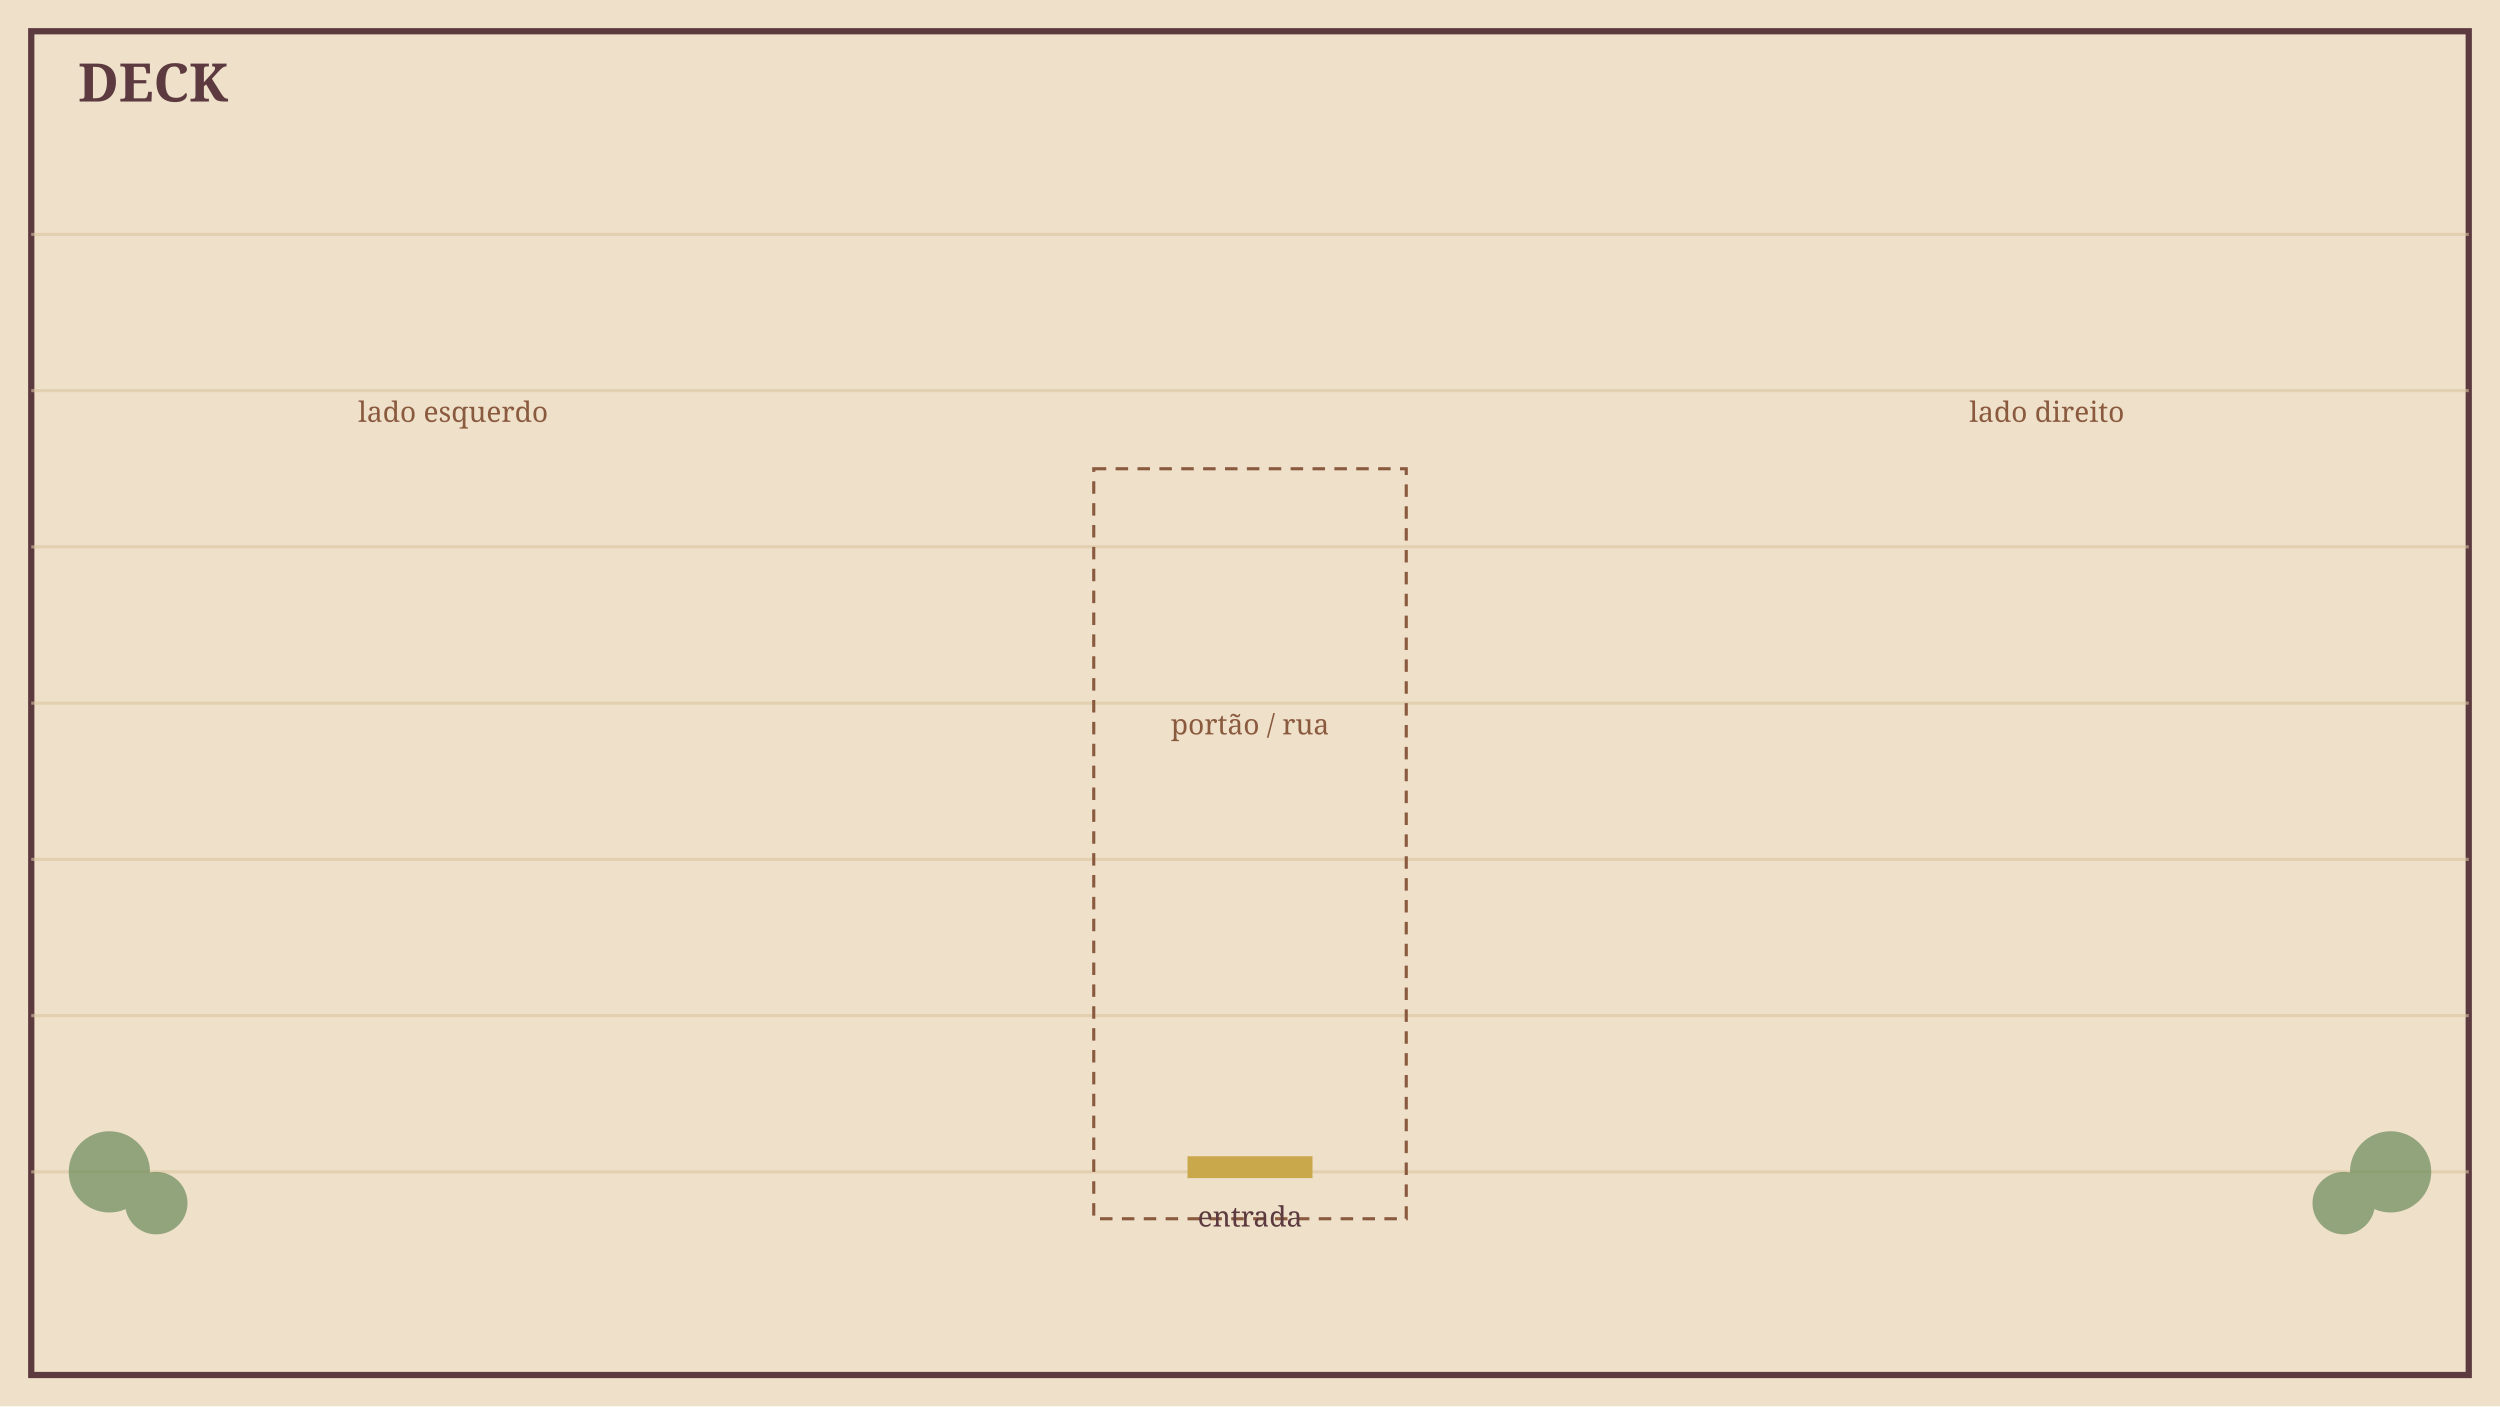
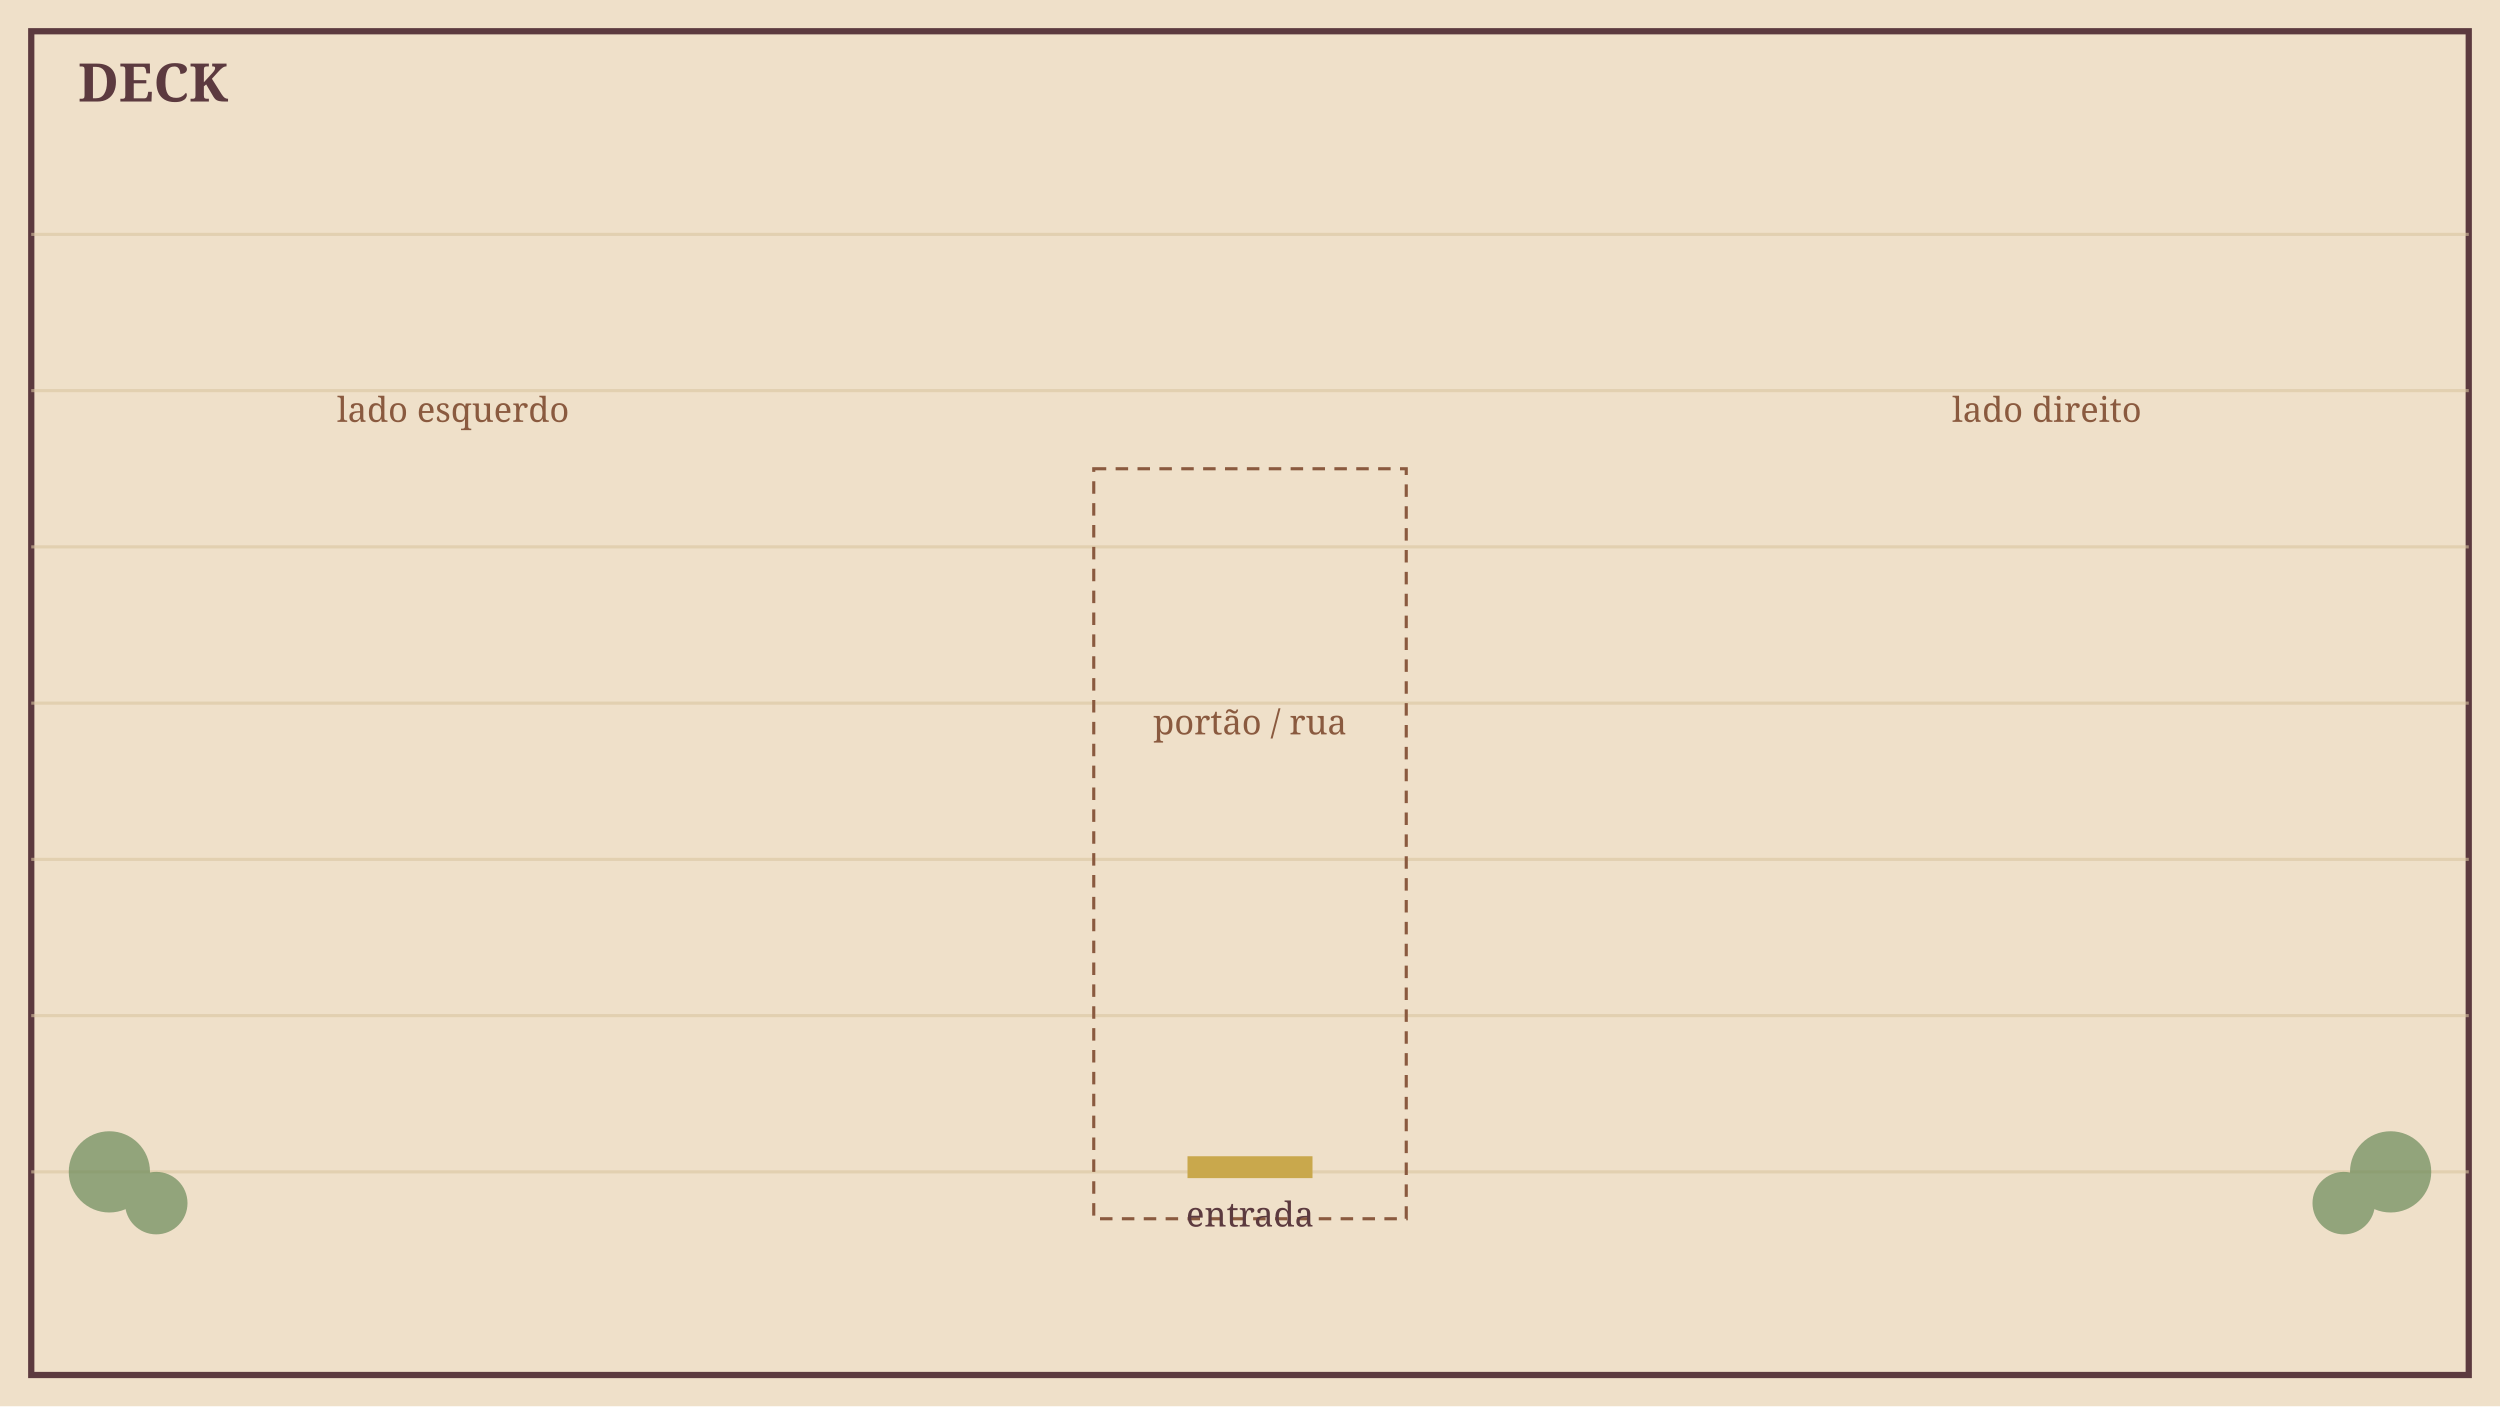
<svg xmlns="http://www.w3.org/2000/svg" viewBox="0 0 1600 900" font-family="Georgia, serif">
  <rect x="0" y="0" width="1600" height="900" fill="#efe0c9" />
  <rect x="20" y="20" width="1560" height="860" fill="none" stroke="#5c3a3f" stroke-width="4" />
  <text x="50" y="65" font-size="34" fill="#5c3a3f" font-weight="bold">DECK</text>
  <g stroke="#d9c4a0" stroke-width="2" opacity="0.6">
    <line x1="20" y1="150" x2="1580" y2="150" />
    <line x1="20" y1="250" x2="1580" y2="250" />
    <line x1="20" y1="350" x2="1580" y2="350" />
    <line x1="20" y1="450" x2="1580" y2="450" />
    <line x1="20" y1="550" x2="1580" y2="550" />
    <line x1="20" y1="650" x2="1580" y2="650" />
    <line x1="20" y1="750" x2="1580" y2="750" />
  </g>
-   <text x="290" y="270" font-size="18" fill="#8a5a3f" text-anchor="middle">lado esquerdo</text>
-   <text x="1310" y="270" font-size="18" fill="#8a5a3f" text-anchor="middle">lado direito</text>
+   <text x="290" y="270" font-size="22" fill="#8a5a3f" text-anchor="middle">lado esquerdo</text>
+   <text x="1310" y="270" font-size="22" fill="#8a5a3f" text-anchor="middle">lado direito</text>
  <g fill="#6b8a5a" opacity="0.7">
    <circle cx="70" cy="750" r="26" />
    <circle cx="100" cy="770" r="20" />
    <circle cx="1530" cy="750" r="26" />
    <circle cx="1500" cy="770" r="20" />
  </g>
  <rect x="700" y="300" width="200" height="480" fill="none" stroke="#8a5a3f" stroke-width="2" stroke-dasharray="8 6" />
-   <text x="800" y="470" font-size="18" fill="#8a5a3f" text-anchor="middle">portão / rua</text>
+   <text x="800" y="470" font-size="22" fill="#8a5a3f" text-anchor="middle">portão / rua</text>
  <rect x="760" y="740" width="80" height="14" fill="#c9a84c" />
-   <text x="800" y="785" font-size="18" fill="#5c3a3f" text-anchor="middle">entrada</text>
+   <text x="800" y="785" font-size="22" fill="#5c3a3f" text-anchor="middle">entrada</text>
</svg>
